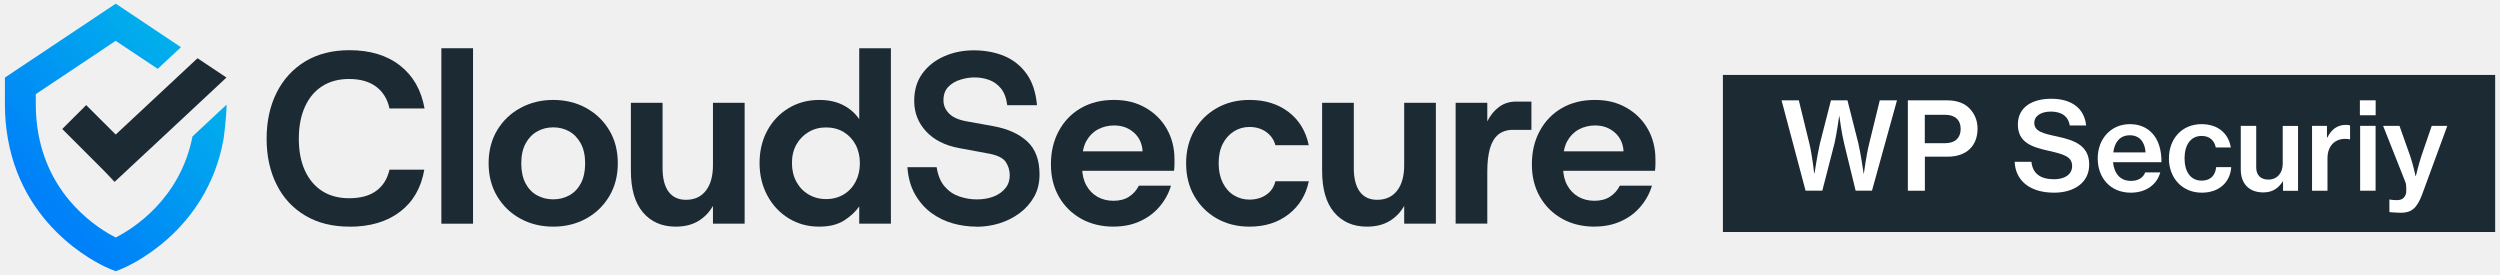
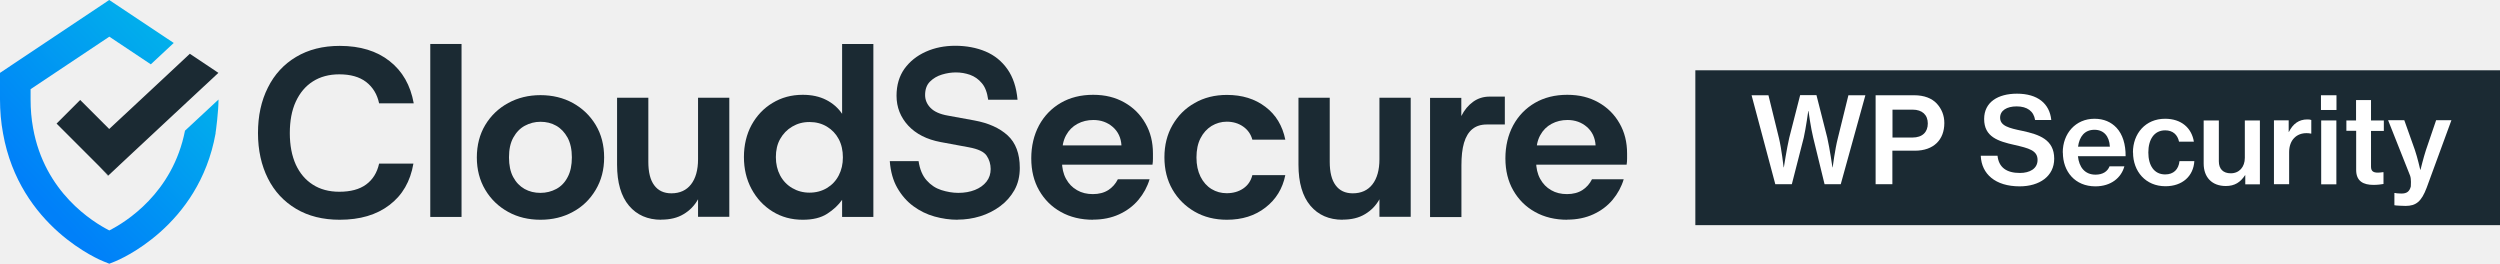
- <svg xmlns="http://www.w3.org/2000/svg" id="_レイヤー_2" data-name="レイヤー_2" viewBox="0 0 382 42">
+ <svg xmlns="http://www.w3.org/2000/svg" id="_レイヤー_2" data-name="レイヤー_2" viewBox="0 0 222.3 23.45">
  <defs>
    <style>
      .cls-1, .cls-2 {
        fill: #1b2a33;
      }

      .cls-3 {
        fill: #fff;
      }

      .cls-4 {
-         fill: none;
-       }
- 
-       .cls-5 {
        fill: url(#_ロゴ);
      }

      .cls-2 {
        opacity: .2;
      }
    </style>
-     <linearGradient id="_ロゴ" data-name="ロゴ" x1="6.34" y1="30.56" x2="29.39" y2="9.07" gradientUnits="userSpaceOnUse">
+     <linearGradient id="_ロゴ" data-name="ロゴ" x1="3.21" y1="17.21" x2="16.43" y2="4.88" gradientUnits="userSpaceOnUse">
      <stop offset="0" stop-color="#0080f9" />
      <stop offset="1" stop-color="#01b0eb" />
    </linearGradient>
  </defs>
  <g id="_レイヤー_1-2" data-name="レイヤー_1">
    <g>
-       <rect class="cls-4" width="382" height="42" />
-       <rect class="cls-4" x=".23" width="381.53" height="42" />
-       <rect class="cls-1" x="263.26" y="11.45" width="118" height="24" />
-       <g>
-         <path class="cls-3" d="M272.23,15.33h2.63l1.63,6.68c.41,1.69.72,4.51.72,4.51h.04s.45-2.93.83-4.58l1.69-6.61h2.52l1.67,6.59c.39,1.67.8,4.6.8,4.6h.04s.37-2.84.8-4.53l1.63-6.66h2.63l-3.82,13.8h-2.5l-1.76-7.22c-.37-1.47-.72-4.14-.72-4.14h-.04s-.37,2.67-.71,4.14l-1.86,7.22h-2.56l-3.67-13.8Z" />
-         <path class="cls-3" d="M291.52,15.33h5.97c1.56,0,2.75.46,3.51,1.3.74.8,1.17,1.8,1.17,3.02,0,2.6-1.65,4.29-4.56,4.29h-3.49v5.2h-2.6v-13.8ZM294.12,21.88h3.08c1.58,0,2.39-.85,2.39-2.19s-.85-2.15-2.36-2.15h-3.12v4.34Z" />
-         <path class="cls-3" d="M307.82,24.72h2.58c.19,1.78,1.35,2.67,3.47,2.67,1.5,0,2.75-.65,2.75-2.02,0-1.48-1.37-1.82-3.56-2.32-2.58-.58-4.73-1.26-4.73-4.03,0-2.62,2.15-3.93,5.1-3.93,3.21,0,5.07,1.54,5.33,4.08h-2.5c-.2-1.35-1.22-2.12-2.86-2.12-1.54,0-2.56.65-2.56,1.74,0,1.28,1.34,1.61,3.47,2.06,2.56.56,4.92,1.32,4.92,4.3,0,2.75-2.3,4.29-5.36,4.29-3.79,0-5.92-1.91-6.03-4.73Z" />
-         <path class="cls-3" d="M320.53,24.2c0-2.95,1.99-5.23,4.92-5.23,1.45,0,2.58.5,3.41,1.39.96,1.02,1.43,2.58,1.41,4.42h-7.4c.17,1.71,1.08,2.86,2.73,2.86,1.13,0,1.87-.48,2.19-1.3h2.3c-.48,1.78-2.08,3.1-4.51,3.1-3.15,0-5.05-2.3-5.05-5.23ZM322.9,23.29h4.94c-.09-1.63-.96-2.62-2.39-2.62-1.54,0-2.34,1.06-2.54,2.62Z" />
-         <path class="cls-3" d="M331.41,24.2c0-2.95,1.95-5.23,4.99-5.23,2.52,0,4.12,1.43,4.47,3.56h-2.3c-.22-1.08-.96-1.76-2.15-1.76-1.73,0-2.62,1.43-2.62,3.43s.89,3.4,2.62,3.4c1.3,0,2.08-.76,2.21-2.06h2.3c-.15,2.3-1.84,3.9-4.49,3.9-3.06,0-5.03-2.3-5.03-5.23Z" />
-         <path class="cls-3" d="M348.85,29.14v-1.41h-.04c-.72,1.08-1.6,1.67-2.99,1.67-2.17,0-3.43-1.35-3.43-3.49v-6.68h2.36v6.35c0,1.17.67,1.86,1.86,1.86,1.34,0,2.19-1.02,2.19-2.39v-5.81h2.34v9.91h-2.28Z" />
-         <path class="cls-3" d="M355.56,21.01h.06c.63-1.28,1.58-1.93,2.84-1.93.28,0,.46.02.63.09v2.12h-.07c-.22-.06-.41-.07-.65-.07-1.56-.02-2.73,1.04-2.73,2.95v4.97h-2.36v-9.91h2.28v1.78Z" />
-         <path class="cls-3" d="M360.59,15.33h2.41v2.28h-2.41v-2.28ZM360.63,19.23h2.36v9.91h-2.36v-9.91Z" />
-         <path class="cls-3" d="M365.1,32.4v-1.91h.13c.09.06.74.09.98.09.8,0,1.24-.3,1.45-1.09,0-.19.09-1.11-.11-1.65l-3.41-8.61h2.5l1.63,4.6c.43,1.22.83,3.08.83,3.08h.04s.45-1.87.85-3.08l1.58-4.6h2.38l-3.84,10.46c-.82,2.19-1.67,2.82-3.28,2.82-.3,0-1.56-.06-1.73-.11Z" />
-       </g>
+       <rect class="cls-1" x="150.75" y="6.25" width="71.55" height="13.77" />
      <g>
        <g>
-           <path class="cls-1" d="M53.4,34.63c-2.61,0-4.86-.56-6.76-1.69-1.9-1.13-3.36-2.7-4.37-4.73-1.02-2.02-1.53-4.36-1.53-7.02s.51-5,1.53-7.04c1.02-2.03,2.48-3.62,4.37-4.77,1.9-1.14,4.15-1.71,6.76-1.71,3.15,0,5.73.78,7.73,2.35,2,1.56,3.24,3.75,3.74,6.55h-5.36c-.3-1.41-.97-2.52-2.01-3.31-1.04-.79-2.43-1.19-4.17-1.19-1.59,0-2.95.37-4.1,1.1-1.14.73-2.02,1.78-2.64,3.15s-.93,2.99-.93,4.88.31,3.51.93,4.86c.62,1.35,1.5,2.4,2.64,3.13,1.14.73,2.51,1.1,4.1,1.1,1.74,0,3.12-.37,4.15-1.12s1.71-1.82,2.03-3.24h5.32c-.47,2.76-1.71,4.9-3.7,6.42-2,1.53-4.57,2.29-7.73,2.29Z" />
-           <path class="cls-1" d="M67.44,34.18V7.37h4.84v26.81h-4.84Z" />
-           <path class="cls-1" d="M84.53,34.63c-1.86,0-3.54-.41-5.03-1.23-1.49-.82-2.67-1.96-3.54-3.42-.87-1.46-1.3-3.14-1.3-5.03s.43-3.59,1.3-5.04c.87-1.45,2.05-2.59,3.56-3.41,1.5-.82,3.17-1.23,5.01-1.23s3.54.41,5.03,1.23c1.49.82,2.67,1.95,3.54,3.41.87,1.45,1.3,3.13,1.3,5.04s-.43,3.56-1.3,5.03c-.87,1.46-2.05,2.61-3.54,3.42-1.49.82-3.16,1.23-5.03,1.23ZM84.53,30.46c.89,0,1.71-.2,2.46-.61.74-.41,1.33-1.02,1.77-1.84.43-.82.65-1.84.65-3.05s-.22-2.23-.67-3.05c-.45-.82-1.04-1.43-1.77-1.84-.73-.41-1.55-.61-2.44-.61s-1.68.2-2.42.61c-.75.41-1.34,1.02-1.79,1.84-.45.82-.67,1.84-.67,3.05s.22,2.23.65,3.05c.43.82,1.02,1.43,1.77,1.84.74.41,1.56.61,2.46.61Z" />
-           <path class="cls-1" d="M103.25,34.63c-2.11,0-3.78-.73-5.01-2.18-1.23-1.45-1.84-3.57-1.84-6.35v-10.39h4.84v9.94c0,1.59.3,2.8.91,3.63.61.83,1.5,1.25,2.66,1.25,1.32,0,2.33-.47,3.05-1.4.72-.93,1.08-2.23,1.08-3.89v-9.53h4.84v18.47h-4.84v-2.72c-.55.97-1.29,1.74-2.23,2.31-.94.57-2.1.86-3.46.86Z" />
-           <path class="cls-1" d="M125.18,34.63c-1.74,0-3.29-.42-4.67-1.27s-2.46-2-3.26-3.48c-.79-1.48-1.19-3.13-1.19-4.97s.4-3.52,1.19-4.97c.79-1.45,1.88-2.59,3.26-3.42,1.38-.83,2.94-1.25,4.67-1.25,1.39,0,2.6.26,3.63.78,1.03.52,1.85,1.24,2.48,2.16V7.37h4.84v26.81h-4.84v-2.64c-.57.82-1.35,1.54-2.33,2.16-.98.62-2.24.93-3.78.93ZM126.22,30.42c1.02,0,1.92-.24,2.7-.71.78-.47,1.39-1.12,1.82-1.95s.65-1.77.65-2.81-.22-2.01-.65-2.83-1.04-1.46-1.82-1.94c-.78-.47-1.68-.71-2.7-.71s-1.89.24-2.68.71c-.79.47-1.41,1.11-1.86,1.92-.45.81-.67,1.74-.67,2.81s.22,2.02.67,2.85c.45.83,1.07,1.48,1.86,1.95.79.47,1.69.71,2.68.71Z" />
-           <path class="cls-1" d="M149.19,34.63c-1.22,0-2.42-.17-3.61-.5-1.19-.34-2.28-.87-3.28-1.6-.99-.73-1.82-1.68-2.48-2.83-.66-1.15-1.05-2.54-1.17-4.15h4.47c.2,1.27.61,2.26,1.25,2.98.63.72,1.39,1.22,2.27,1.51.88.29,1.76.43,2.62.43.97,0,1.83-.15,2.59-.45.76-.3,1.35-.73,1.79-1.28s.65-1.21.65-1.95-.21-1.46-.63-2.07c-.42-.61-1.33-1.04-2.72-1.28l-4.43-.82c-2.13-.4-3.8-1.25-5.01-2.55-1.2-1.3-1.81-2.85-1.81-4.64,0-1.64.41-3.03,1.23-4.17.82-1.14,1.92-2.02,3.31-2.64s2.92-.93,4.58-.93,3.3.3,4.69.89c1.39.6,2.52,1.51,3.39,2.74s1.39,2.81,1.56,4.75h-4.54c-.15-1.12-.48-1.98-.99-2.59-.51-.61-1.12-1.04-1.82-1.28-.71-.25-1.43-.37-2.18-.37-.7,0-1.41.11-2.16.34s-1.37.59-1.86,1.1c-.5.51-.74,1.2-.74,2.07,0,.75.28,1.41.84,1.99s1.46.99,2.7,1.21l4.1.74c2.18.4,3.9,1.17,5.16,2.33,1.25,1.15,1.88,2.84,1.88,5.04,0,1.32-.28,2.46-.84,3.44-.56.98-1.3,1.81-2.22,2.49-.92.68-1.95,1.2-3.09,1.55-1.14.35-2.31.52-3.5.52Z" />
-           <path class="cls-1" d="M170.19,34.63c-1.89,0-3.55-.4-4.99-1.21-1.44-.81-2.57-1.92-3.39-3.35-.82-1.43-1.23-3.08-1.23-4.97s.4-3.61,1.21-5.1c.81-1.49,1.93-2.65,3.37-3.48,1.44-.83,3.11-1.25,5.03-1.25s3.45.4,4.84,1.19c1.39.79,2.48,1.87,3.26,3.24.78,1.37,1.17,2.92,1.17,4.65v.82c0,.3-.03.61-.07.93h-15.3v-2.98h10.5c-.07-1.19-.52-2.15-1.34-2.87s-1.82-1.08-3.02-1.08c-.89,0-1.71.2-2.46.6s-1.33.99-1.77,1.77c-.43.78-.65,1.78-.65,3v1.04c0,1.04.21,1.95.63,2.72.42.77.99,1.36,1.71,1.77.72.41,1.54.61,2.46.61s1.74-.21,2.38-.63c.64-.42,1.14-.98,1.49-1.68h4.91c-.35,1.17-.93,2.23-1.73,3.18-.81.96-1.81,1.71-3,2.25-1.19.55-2.53.82-4.02.82Z" />
-           <path class="cls-1" d="M190.93,34.63c-1.89,0-3.55-.42-5.01-1.25s-2.59-1.97-3.43-3.42-1.25-3.12-1.25-5.01.42-3.56,1.25-5.01,1.97-2.59,3.43-3.42c1.45-.83,3.12-1.25,5.01-1.25,2.36,0,4.34.61,5.96,1.84,1.61,1.23,2.64,2.92,3.09,5.08h-5.1c-.22-.84-.7-1.52-1.41-2.03-.72-.51-1.58-.76-2.57-.76-.84,0-1.63.22-2.35.67-.72.45-1.29,1.08-1.71,1.9-.42.82-.63,1.81-.63,2.98s.21,2.13.63,2.98c.42.84.99,1.48,1.71,1.92.72.43,1.5.65,2.35.65.99,0,1.85-.24,2.57-.73.72-.48,1.19-1.17,1.41-2.07h5.1c-.42,2.08-1.45,3.76-3.07,5.03-1.63,1.27-3.62,1.9-5.98,1.9Z" />
-           <path class="cls-1" d="M208.87,34.63c-2.11,0-3.78-.73-5.01-2.18-1.23-1.45-1.84-3.57-1.84-6.35v-10.39h4.84v9.94c0,1.59.3,2.8.91,3.63.61.83,1.49,1.25,2.66,1.25,1.31,0,2.33-.47,3.05-1.4.72-.93,1.08-2.23,1.08-3.89v-9.53h4.84v18.47h-4.84v-2.72c-.55.97-1.29,1.74-2.23,2.31-.94.57-2.1.86-3.46.86Z" />
-           <path class="cls-1" d="M222.42,34.18V15.71h4.84v2.83c.47-.94,1.08-1.68,1.82-2.22.74-.53,1.6-.8,2.57-.8h2.35v4.32h-2.83c-.89,0-1.63.24-2.22.71-.58.47-1.01,1.18-1.28,2.12-.27.94-.41,2.11-.41,3.5v8h-4.84Z" />
-           <path class="cls-1" d="M243.68,34.63c-1.89,0-3.55-.4-4.99-1.21-1.44-.81-2.57-1.92-3.39-3.35-.82-1.43-1.23-3.08-1.23-4.97s.4-3.61,1.21-5.1c.81-1.49,1.93-2.65,3.37-3.48,1.44-.83,3.11-1.25,5.03-1.25s3.45.4,4.84,1.19c1.39.79,2.48,1.87,3.26,3.24.78,1.37,1.17,2.92,1.17,4.65v.82c0,.3-.03.61-.07.93h-15.3v-2.98h10.5c-.07-1.19-.52-2.15-1.34-2.87s-1.82-1.08-3.02-1.08c-.89,0-1.71.2-2.46.6s-1.33.99-1.77,1.77c-.43.78-.65,1.78-.65,3v1.04c0,1.04.21,1.95.63,2.72.42.77.99,1.36,1.71,1.77.72.41,1.54.61,2.46.61s1.74-.21,2.38-.63c.64-.42,1.14-.98,1.49-1.68h4.91c-.35,1.17-.93,2.23-1.73,3.18-.81.96-1.81,1.71-3,2.25s-2.53.82-4.02.82Z" />
+           <path class="cls-1" d="M30.21,19.54c-1.49,0-2.79-.32-3.88-.97-1.09-.65-1.93-1.55-2.51-2.71-.58-1.16-.88-2.5-.88-4.03s.29-2.87.88-4.04c.58-1.17,1.42-2.08,2.51-2.73,1.09-.65,2.38-.98,3.88-.98,1.81,0,3.29.45,4.43,1.35,1.15.9,1.86,2.15,2.15,3.76h-3.08c-.17-.81-.56-1.44-1.15-1.9-.6-.46-1.4-.68-2.39-.68-.91,0-1.69.21-2.35.63-.66.42-1.16,1.02-1.52,1.8s-.53,1.72-.53,2.8.18,2.01.53,2.79c.36.78.86,1.37,1.52,1.79.65.42,1.44.63,2.35.63,1,0,1.79-.21,2.38-.64s.98-1.05,1.16-1.86h3.05c-.27,1.58-.98,2.81-2.13,3.68-1.15.88-2.62,1.31-4.43,1.31Z" />
+           <path class="cls-1" d="M38.26,19.29V3.91h2.78v15.38h-2.78Z" />
+           <path class="cls-1" d="M48.06,19.54c-1.07,0-2.03-.23-2.88-.7-.85-.47-1.53-1.12-2.03-1.96-.5-.84-.75-1.8-.75-2.88s.25-2.06.75-2.89c.5-.83,1.18-1.48,2.04-1.95.86-.47,1.82-.7,2.87-.7s2.03.23,2.88.7c.85.47,1.53,1.12,2.03,1.95.5.83.75,1.8.75,2.89s-.25,2.04-.75,2.88c-.5.84-1.17,1.5-2.03,1.96-.85.47-1.82.7-2.88.7ZM48.06,17.15c.51,0,.98-.12,1.41-.35.43-.23.77-.59,1.01-1.06.25-.47.37-1.05.37-1.75s-.13-1.28-.38-1.75c-.26-.47-.59-.82-1.01-1.06-.42-.24-.89-.35-1.4-.35s-.96.12-1.39.35c-.43.23-.77.59-1.03,1.06-.26.47-.38,1.05-.38,1.75s.12,1.28.37,1.75c.25.47.59.82,1.01,1.06.43.24.9.35,1.41.35Z" />
+           <path class="cls-1" d="M58.8,19.54c-1.21,0-2.17-.42-2.87-1.25-.7-.83-1.06-2.05-1.06-3.64v-5.96h2.78v5.7c0,.91.17,1.61.52,2.08.35.48.86.72,1.53.72.75,0,1.34-.27,1.75-.8.41-.53.62-1.28.62-2.23v-5.47h2.78v10.59h-2.78v-1.56c-.31.56-.74,1-1.28,1.32-.54.33-1.2.49-1.99.49Z" />
+           <path class="cls-1" d="M71.38,19.54c-1,0-1.89-.24-2.68-.73s-1.41-1.15-1.87-2c-.46-.85-.68-1.8-.68-2.85s.23-2.02.68-2.85c.46-.83,1.08-1.49,1.87-1.96.79-.48,1.68-.72,2.68-.72.8,0,1.49.15,2.08.45.59.3,1.06.71,1.42,1.24V3.91h2.78v15.38h-2.78v-1.52c-.33.47-.77.88-1.33,1.24-.56.36-1.28.53-2.17.53ZM71.98,17.13c.58,0,1.1-.14,1.55-.41.45-.27.8-.64,1.05-1.12s.37-1.01.37-1.61-.12-1.15-.37-1.62-.6-.84-1.05-1.11c-.45-.27-.96-.41-1.55-.41s-1.08.14-1.54.41c-.46.27-.81.64-1.07,1.1s-.38,1-.38,1.61.13,1.16.38,1.63.61.85,1.07,1.12c.46.27.97.41,1.54.41Z" />
+           <path class="cls-1" d="M85.16,19.54c-.7,0-1.39-.1-2.07-.29-.68-.19-1.31-.5-1.88-.92-.57-.42-1.04-.96-1.42-1.62-.38-.66-.6-1.46-.67-2.38h2.56c.11.73.35,1.3.72,1.71.36.41.8.7,1.3.86.51.16,1.01.25,1.51.25.56,0,1.05-.09,1.48-.26.43-.17.78-.42,1.03-.74s.37-.69.37-1.12-.12-.84-.36-1.19c-.24-.35-.76-.59-1.56-.74l-2.54-.47c-1.22-.23-2.18-.72-2.87-1.46-.69-.75-1.04-1.63-1.04-2.66,0-.94.24-1.74.7-2.39.47-.65,1.1-1.16,1.9-1.52s1.67-.53,2.63-.53,1.89.17,2.69.51c.8.34,1.44.86,1.94,1.57s.8,1.61.9,2.72h-2.61c-.09-.64-.27-1.14-.57-1.48-.29-.35-.64-.59-1.05-.74-.41-.14-.82-.21-1.25-.21-.4,0-.81.06-1.24.19s-.78.34-1.07.63c-.29.29-.43.69-.43,1.19,0,.43.16.81.48,1.14s.84.57,1.55.69l2.35.43c1.25.23,2.24.67,2.96,1.33.72.66,1.08,1.63,1.08,2.89,0,.75-.16,1.41-.48,1.98-.32.56-.74,1.04-1.27,1.43-.53.39-1.12.69-1.77.89s-1.32.3-2.01.3Z" />
+           <path class="cls-1" d="M97.2,19.54c-1.08,0-2.04-.23-2.86-.69-.83-.46-1.47-1.1-1.94-1.92-.47-.82-.7-1.77-.7-2.85s.23-2.07.69-2.93c.46-.85,1.11-1.52,1.93-2,.83-.48,1.79-.72,2.88-.72s1.98.23,2.78.68,1.42,1.07,1.87,1.86c.45.78.67,1.67.67,2.67v.47c0,.17-.01.35-.04.53h-8.78v-1.71h6.02c-.04-.68-.3-1.23-.77-1.64s-1.05-.62-1.73-.62c-.51,0-.98.11-1.41.34s-.77.57-1.01,1.01c-.25.45-.37,1.02-.37,1.72v.6c0,.6.12,1.12.36,1.56.24.44.57.78.98,1.01.41.24.88.35,1.41.35s1-.12,1.37-.36c.37-.24.65-.56.85-.96h2.82c-.2.67-.53,1.28-.99,1.83-.46.55-1.04.98-1.72,1.29s-1.45.47-2.31.47Z" />
+           <path class="cls-1" d="M109.1,19.54c-1.08,0-2.04-.24-2.87-.72s-1.49-1.13-1.97-1.96-.72-1.79-.72-2.87.24-2.04.72-2.87,1.13-1.49,1.97-1.96c.83-.48,1.79-.72,2.87-.72,1.35,0,2.49.35,3.42,1.06.93.7,1.52,1.68,1.77,2.92h-2.93c-.13-.48-.4-.87-.81-1.16-.41-.29-.9-.44-1.47-.44-.48,0-.93.13-1.35.38-.41.26-.74.62-.98,1.09-.24.47-.36,1.04-.36,1.71s.12,1.22.36,1.71c.24.48.57.85.98,1.1.41.25.86.37,1.35.37.57,0,1.06-.14,1.47-.42.41-.28.68-.67.81-1.19h2.93c-.24,1.2-.83,2.16-1.76,2.88-.93.73-2.08,1.09-3.43,1.09Z" />
+           <path class="cls-1" d="M119.39,19.54c-1.21,0-2.17-.42-2.87-1.25-.7-.83-1.06-2.05-1.06-3.64v-5.96h2.78v5.7c0,.91.17,1.61.52,2.08.35.48.86.72,1.53.72.75,0,1.34-.27,1.75-.8.41-.53.62-1.28.62-2.23v-5.47h2.78v10.59h-2.78v-1.56c-.31.56-.74,1-1.28,1.32-.54.33-1.2.49-1.99.49Z" />
+           <path class="cls-1" d="M127.16,19.29v-10.59h2.78v1.62c.27-.54.62-.96,1.05-1.27.43-.31.92-.46,1.47-.46h1.35v2.48h-1.62c-.51,0-.94.14-1.27.41-.33.27-.58.68-.74,1.22-.16.54-.23,1.21-.23,2.01v4.59h-2.78Z" />
+           <path class="cls-1" d="M139.36,19.54c-1.08,0-2.04-.23-2.86-.69-.83-.46-1.47-1.1-1.94-1.92-.47-.82-.7-1.77-.7-2.85s.23-2.07.69-2.93c.46-.85,1.11-1.52,1.93-2,.83-.48,1.79-.72,2.88-.72s1.98.23,2.78.68,1.42,1.07,1.87,1.86c.45.78.67,1.67.67,2.67v.47c0,.17-.01.35-.04.53h-8.78v-1.71h6.02c-.04-.68-.3-1.23-.77-1.64s-1.05-.62-1.73-.62c-.51,0-.98.11-1.41.34s-.77.57-1.01,1.01c-.25.45-.37,1.02-.37,1.72v.6c0,.6.12,1.12.36,1.56.24.44.57.78.98,1.01.41.24.88.35,1.41.35s1-.12,1.37-.36c.37-.24.65-.56.85-.96h2.82c-.2.67-.53,1.28-.99,1.83-.46.55-1.04.98-1.72,1.29s-1.45.47-2.31.47Z" />
        </g>
        <g>
          <g>
-             <polygon class="cls-2" points="17.55 27.75 17.5 27.8 16.1 26.3 17.55 27.75" />
-             <polygon class="cls-1" points="17.55 27.75 17.5 27.8 16.1 26.3 17.55 27.75" />
-             <polygon class="cls-1" points="34.6 11.85 29.88 16.26 21.34 24.22 17.55 27.75 16.1 26.3 16.09 26.29 9.51 19.71 13.17 16.06 17.68 20.56 26.63 12.21 30.18 8.9 34.6 11.85" />
+             <polygon class="cls-2" points="9.64 15.6 9.61 15.62 8.81 14.77 9.64 15.6" />
+             <polygon class="cls-1" points="9.64 15.6 9.61 15.62 8.81 14.77 9.64 15.6" />
+             <polygon class="cls-1" points="19.42 6.48 16.71 9 11.81 13.57 9.64 15.6 8.81 14.77 8.8 14.76 5.03 10.99 7.13 8.89 9.71 11.47 14.85 6.68 16.88 4.78 19.42 6.48" />
          </g>
-           <path class="cls-5" d="M29.42,20.82c-1.9,9.68-9.18,14.17-11.74,15.47-2.6-1.32-10.05-5.92-11.82-15.89-.26-1.42-.39-2.91-.39-4.43v-1.59l12.2-8.14,6.43,4.28,3.55-3.31L17.68.56.75,11.85v4.12c0,1.8.16,3.57.46,5.27,2.58,14.51,15.06,19.64,15.6,19.85l.87.35.88-.35c.53-.21,13.01-5.34,15.6-19.85l.02-.1c.02-.14.44-3.29.44-5.15l-5.19,4.84Z" />
+           <path class="cls-4" d="M16.45,11.62c-1.09,5.55-5.27,8.13-6.73,8.87-1.49-.76-5.76-3.39-6.78-9.11-.15-.82-.22-1.67-.22-2.54v-.91l7-4.67,3.69,2.46,2.04-1.9L9.71,0,0,6.48v2.36c0,1.03.09,2.05.27,3.02,1.48,8.33,8.64,11.27,8.95,11.39l.5.2.5-.2c.3-.12,7.46-3.06,8.95-11.39v-.06c.02-.08.26-1.89.26-2.95l-2.98,2.77Z" />
        </g>
+       </g>
+       <g>
+         <path class="cls-3" d="M155.74,8.47h1.51l.94,3.83c.23.97.41,2.58.41,2.58h.02s.26-1.68.48-2.63l.97-3.79h1.45l.96,3.78c.22.96.46,2.64.46,2.64h.02s.21-1.63.46-2.59l.94-3.82h1.51l-2.19,7.91h-1.44l-1.01-4.14c-.21-.84-.42-2.37-.42-2.37h-.02s-.21,1.53-.4,2.37l-1.06,4.14h-1.47l-2.11-7.91Z" />
+         <path class="cls-3" d="M166.79,8.47h3.42c.89,0,1.57.27,2.01.74.42.46.67,1.03.67,1.73,0,1.49-.95,2.46-2.62,2.46h-2v2.98h-1.49v-7.91ZM168.28,12.23h1.77c.9,0,1.37-.49,1.37-1.25s-.49-1.23-1.35-1.23h-1.79v2.49Z" />
+         <path class="cls-3" d="M176.14,13.85h1.48c.11,1.02.78,1.53,1.99,1.53.86,0,1.57-.37,1.57-1.16,0-.85-.79-1.04-2.04-1.33-1.48-.33-2.71-.72-2.71-2.31,0-1.5,1.23-2.25,2.92-2.25,1.84,0,2.9.88,3.05,2.34h-1.44c-.12-.78-.7-1.21-1.64-1.21-.88,0-1.47.37-1.47,1,0,.73.77.93,1.99,1.18,1.47.32,2.82.76,2.82,2.47,0,1.57-1.32,2.46-3.07,2.46-2.17,0-3.39-1.1-3.46-2.71Z" />
+         <path class="cls-3" d="M183.42,13.56c0-1.69,1.14-3,2.82-3,.83,0,1.48.29,1.96.8.55.59.82,1.48.81,2.53h-4.24c.1.98.62,1.64,1.56,1.64.65,0,1.07-.28,1.25-.74h1.32c-.28,1.02-1.19,1.78-2.58,1.78-1.81,0-2.89-1.32-2.89-3ZM184.78,13.04h2.83c-.05-.94-.55-1.5-1.37-1.5-.88,0-1.34.61-1.46,1.5Z" />
+         <path class="cls-3" d="M189.66,13.56c0-1.69,1.12-3,2.86-3,1.45,0,2.36.82,2.56,2.04h-1.32c-.13-.62-.55-1.01-1.23-1.01-.99,0-1.5.82-1.5,1.97s.51,1.95,1.5,1.95c.74,0,1.19-.44,1.27-1.18h1.32c-.08,1.32-1.05,2.23-2.57,2.23-1.76,0-2.88-1.32-2.88-3Z" />
+         <path class="cls-3" d="M199.65,16.39v-.81h-.02c-.41.62-.91.96-1.71.96-1.24,0-1.97-.78-1.97-2v-3.83h1.35v3.64c0,.67.38,1.06,1.06,1.06.77,0,1.25-.58,1.25-1.37v-3.33h1.34v5.68h-1.31Z" />
+         <path class="cls-3" d="M203.5,11.73h.03c.36-.73.9-1.11,1.63-1.11.16,0,.27.01.36.05v1.21h-.04c-.13-.03-.23-.04-.37-.04-.89-.01-1.56.6-1.56,1.69v2.85h-1.35v-5.68h1.31v1.02Z" />
+         <path class="cls-3" d="M206.38,8.47h1.38v1.31h-1.38v-1.31ZM206.4,10.71h1.35v5.68h-1.35v-5.68Z" />
+         <path class="cls-3" d="M208.63,10.71h.87v-1.81h1.33v1.81h1.14v.93h-1.14v3.18c0,.41.22.53.61.53.14,0,.33-.02.44-.04h.06v1.05c-.22.04-.53.08-.89.08-.91,0-1.54-.33-1.54-1.33v-3.48h-.87v-.93Z" />
+         <path class="cls-3" d="M212.91,18.26v-1.1h.07c.05.03.42.05.56.05.46,0,.71-.17.83-.63,0-.11.05-.64-.06-.95l-1.96-4.94h1.44l.94,2.64c.24.7.48,1.77.48,1.77h.02s.26-1.07.49-1.77l.9-2.64h1.36l-2.2,6c-.47,1.25-.96,1.62-1.88,1.62-.17,0-.89-.03-.99-.06Z" />
      </g>
    </g>
  </g>
</svg>
